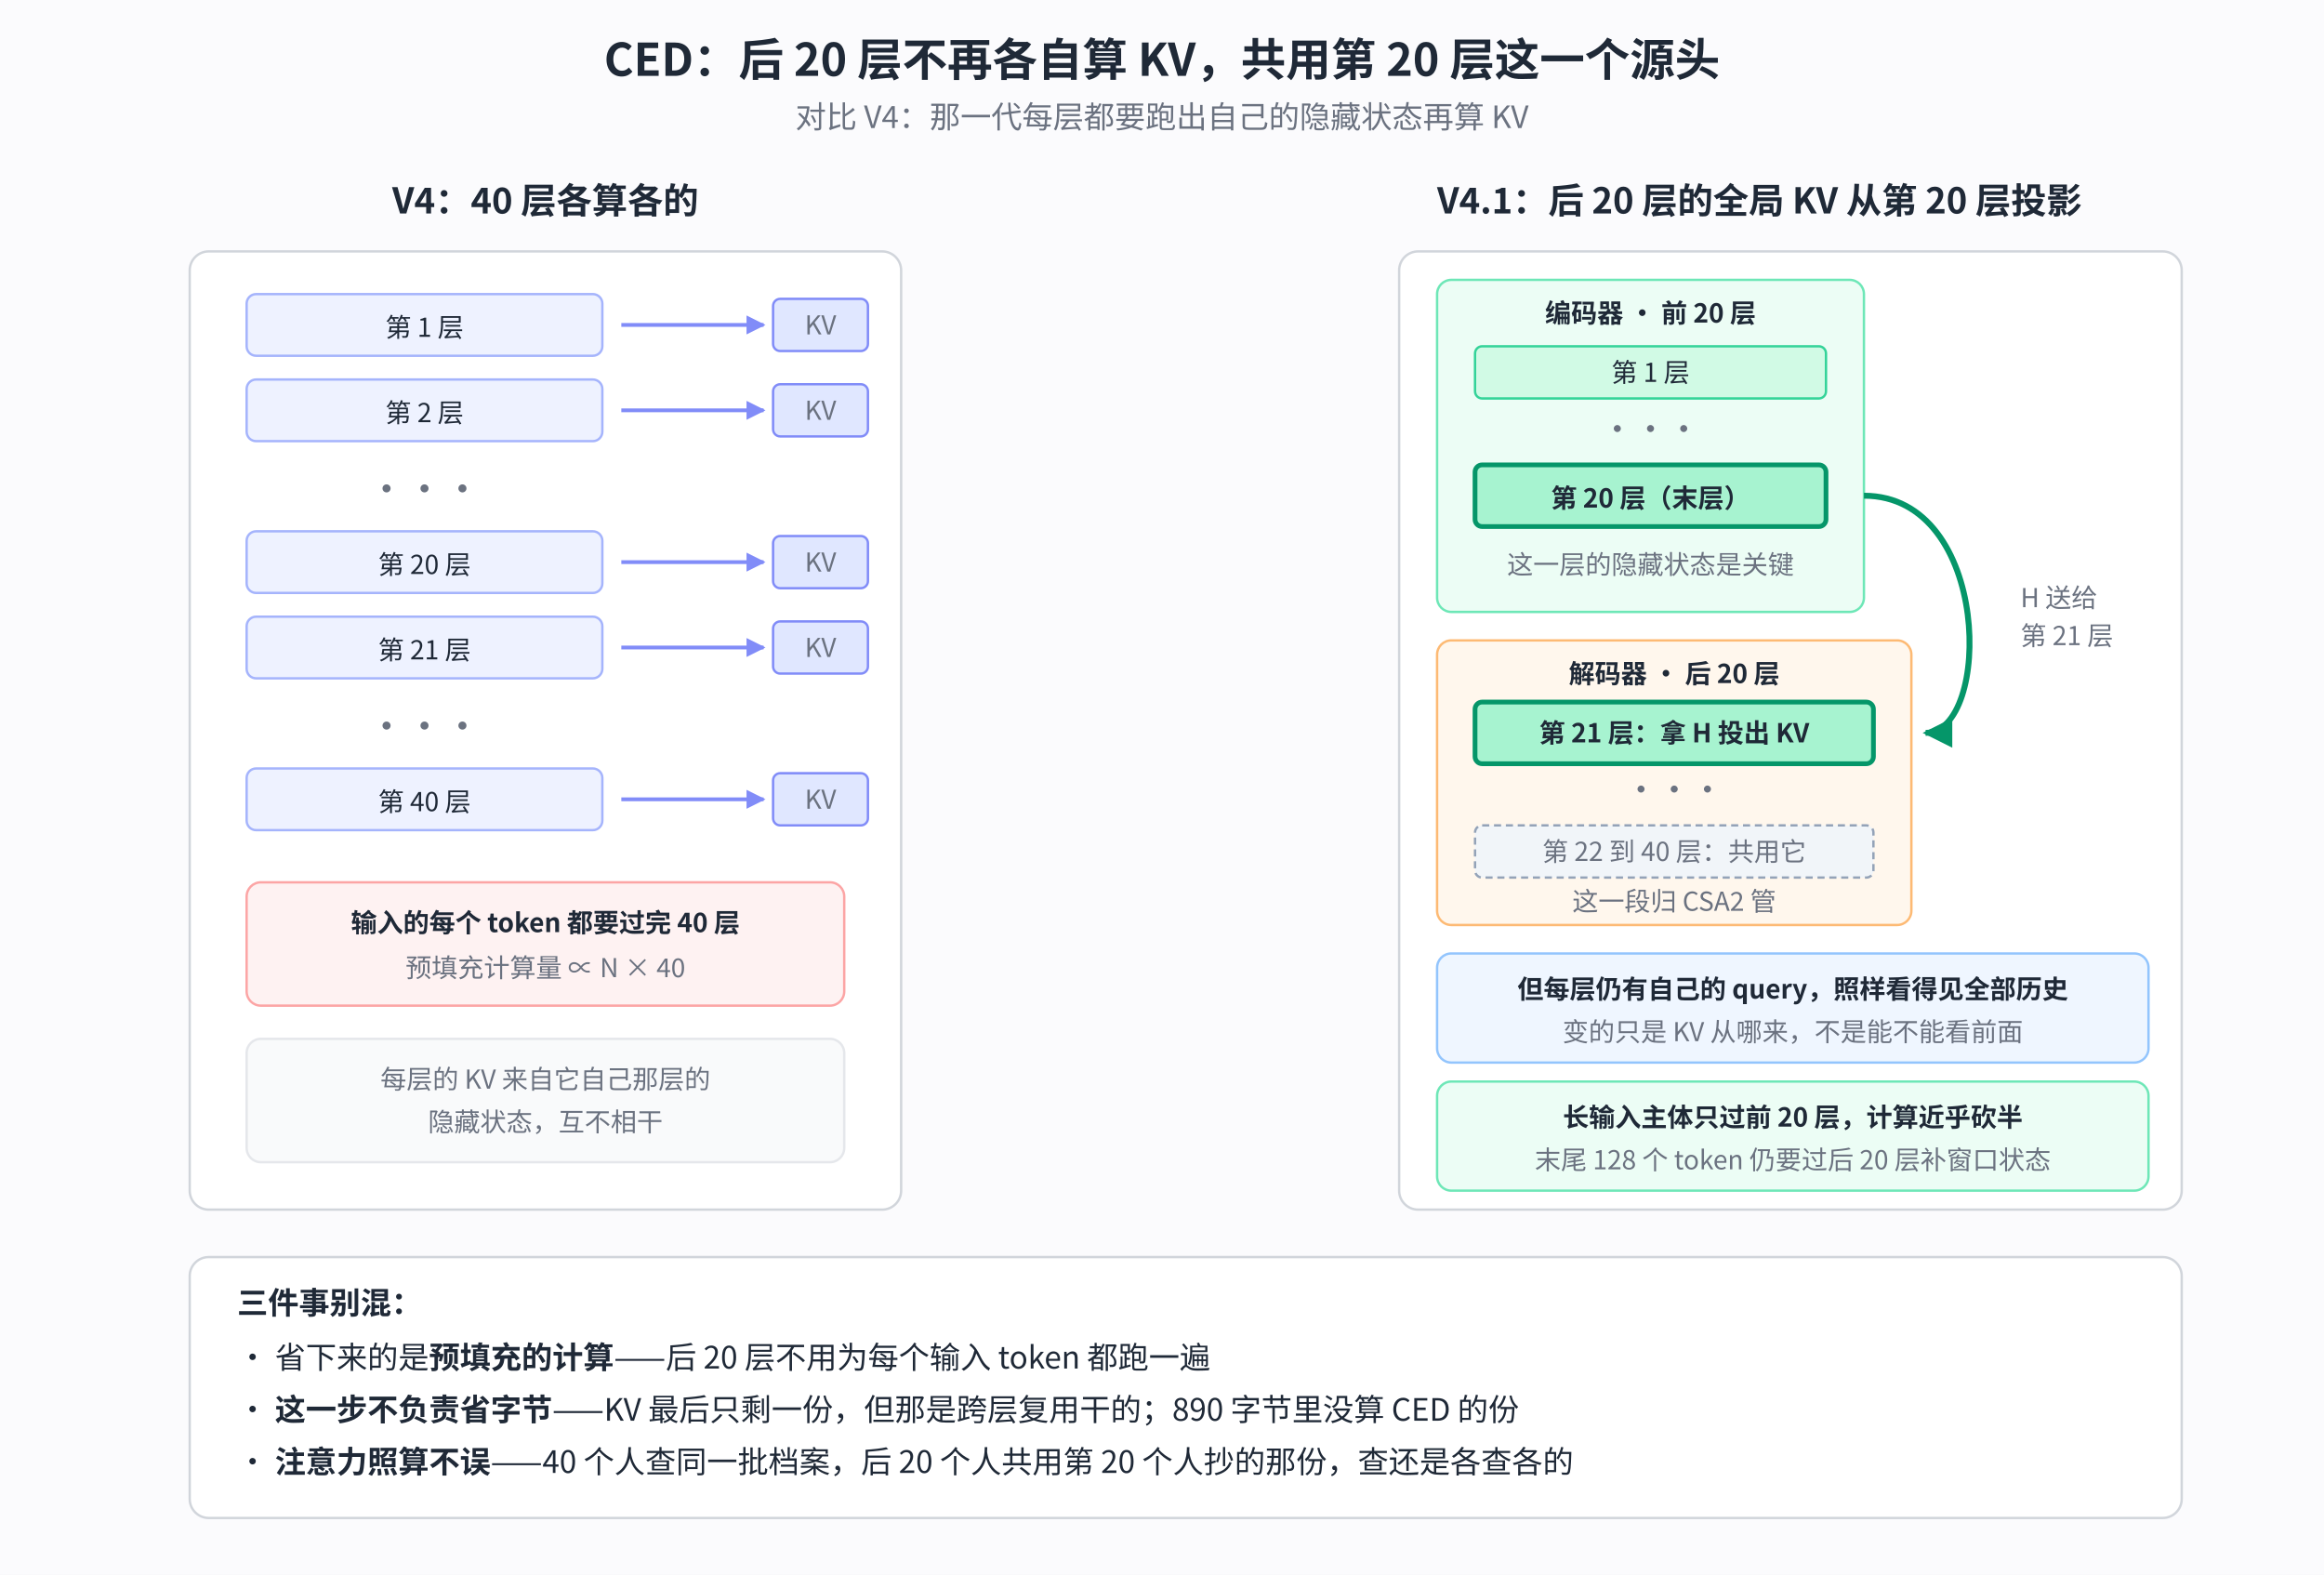
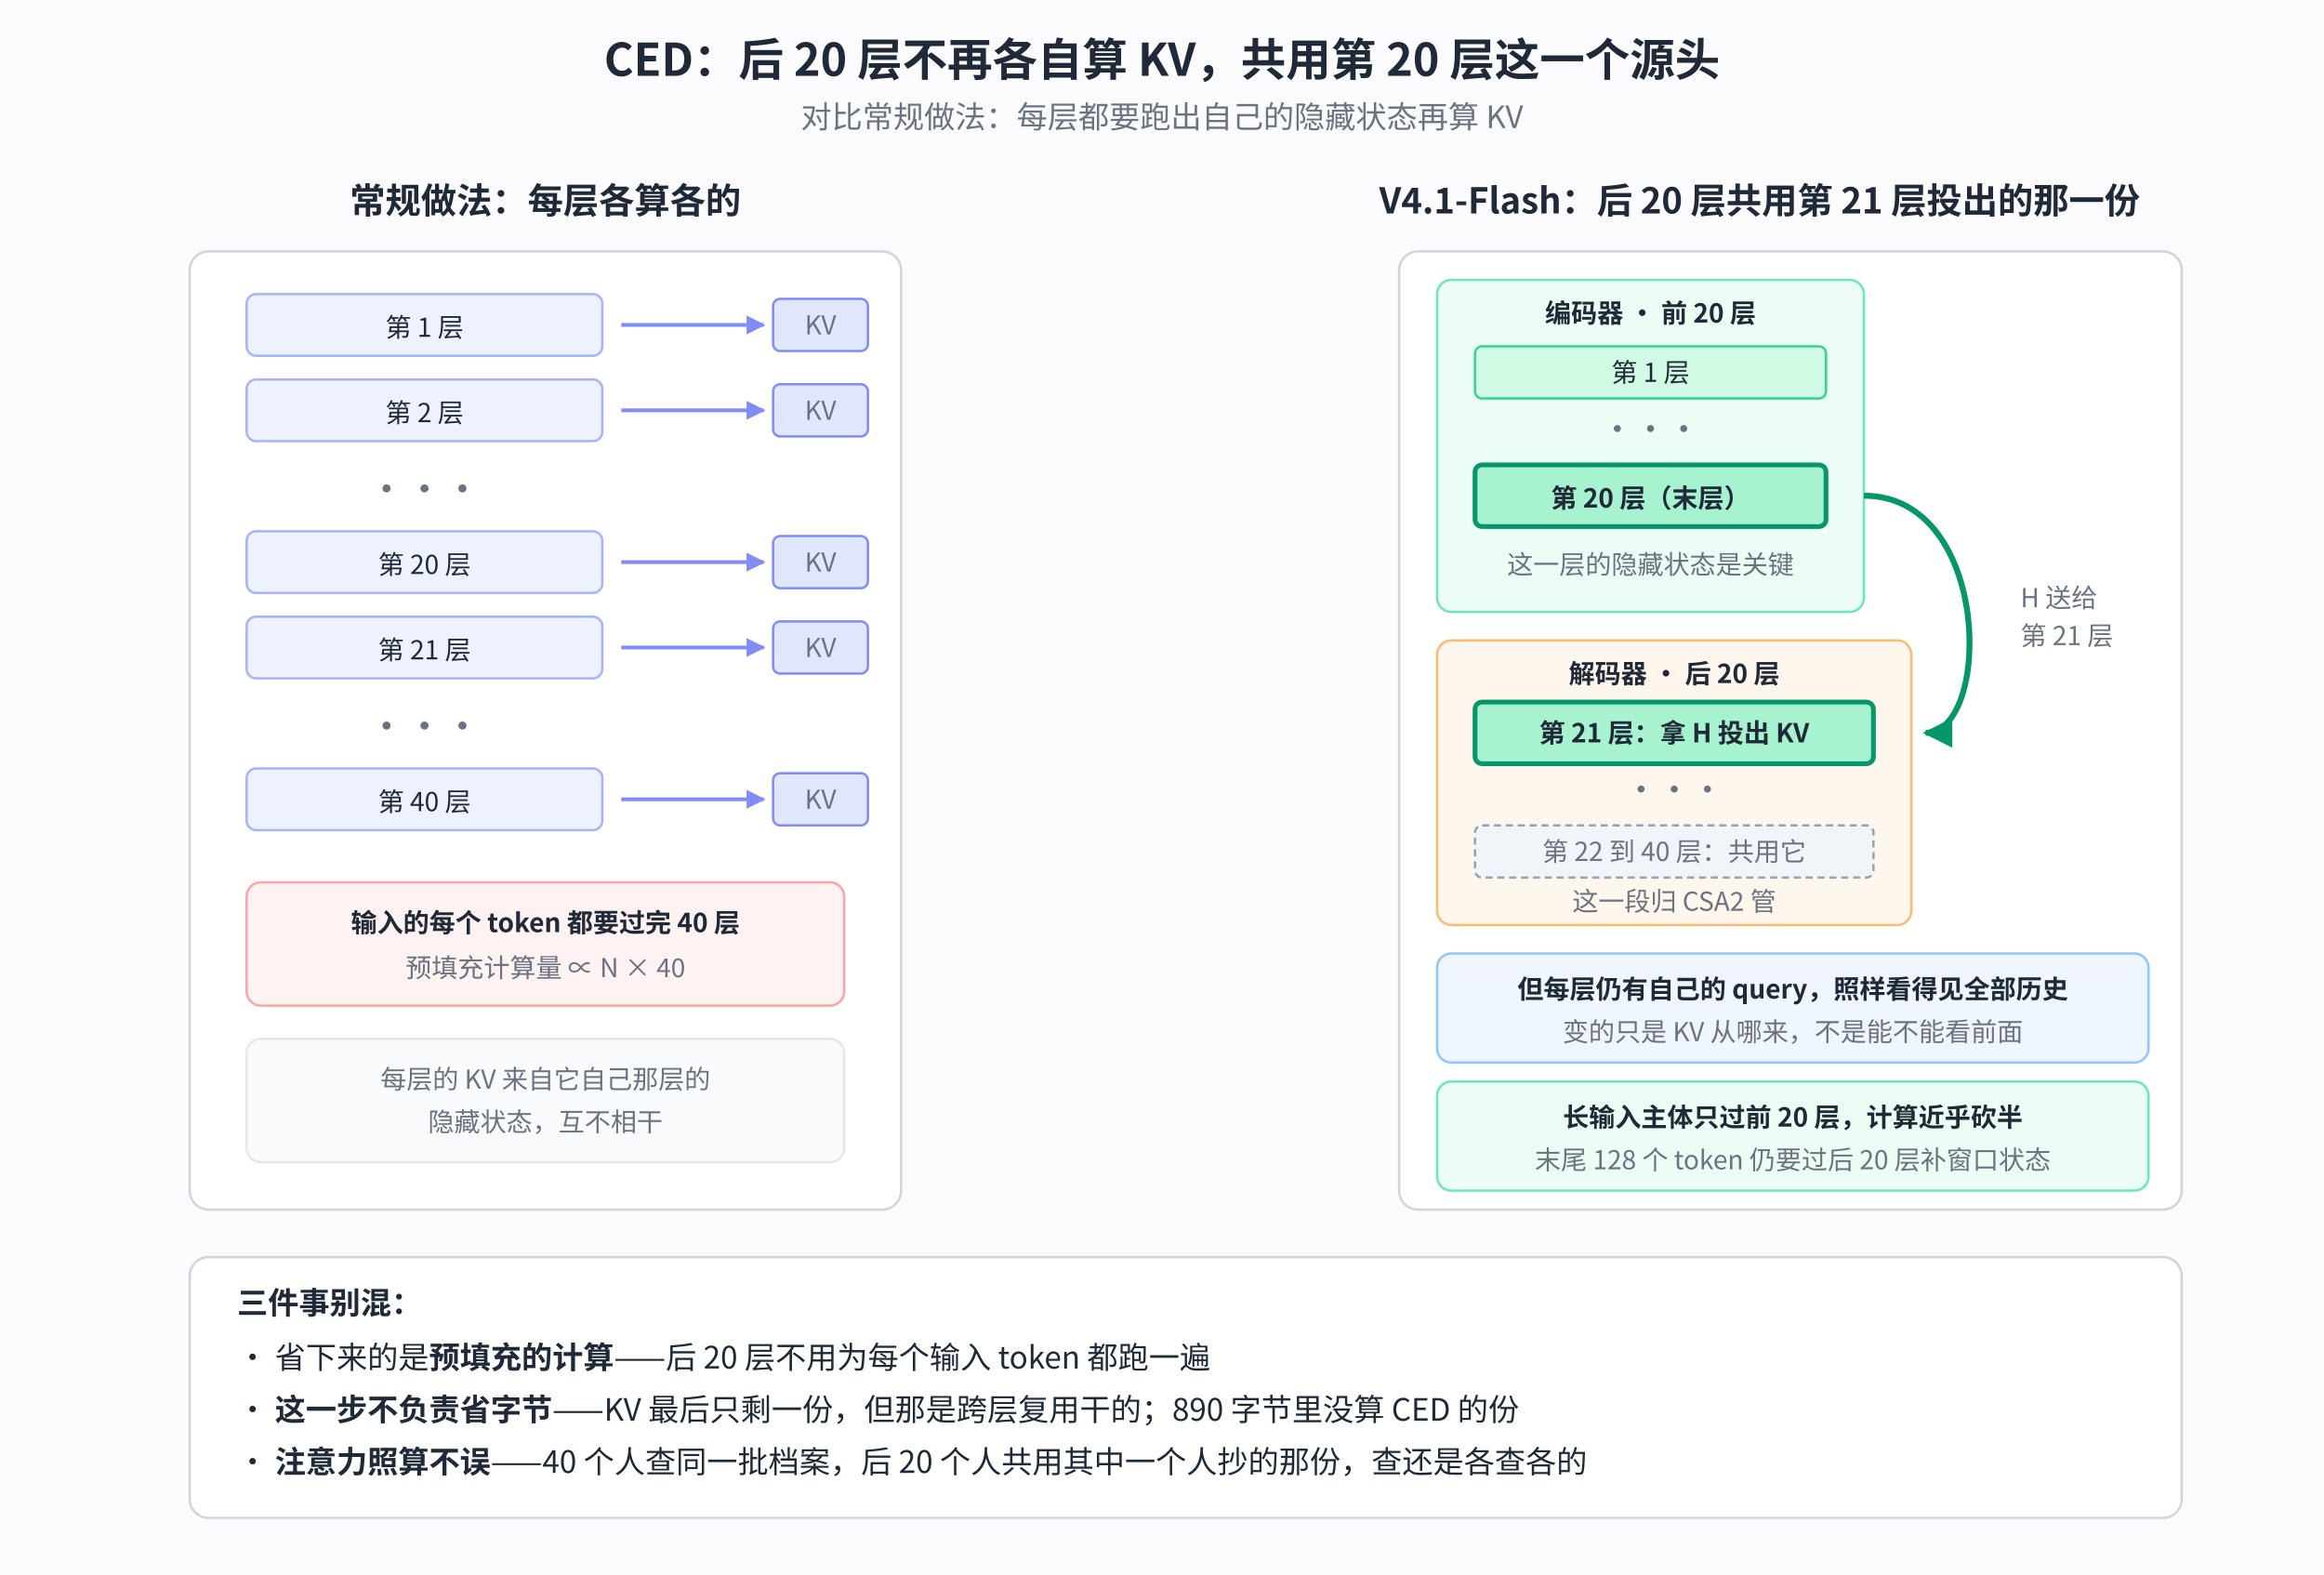
<svg xmlns="http://www.w3.org/2000/svg" viewBox="0 0 980 664">
  <style>
    text { font-family: 'Noto Sans CJK SC', 'WenQuanYi Micro Hei', sans-serif; }
    .t { fill: #1f2937; }
    .dim { fill: #6b7280; }
    .lbl { font-size: 13px; }
    .sm { font-size: 11px; }
  </style>
  <rect width="980" height="664" fill="#fbfbfd" />
  <text x="490" y="32" text-anchor="middle" class="t" font-size="19" font-weight="bold">CED：后 20 层不再各自算 KV，共用第 20 层这一个源头</text>
-   <text x="490" y="54" text-anchor="middle" class="dim lbl">对比 V4：那一代每层都要跑出自己的隐藏状态再算 KV</text>
-   <text x="230" y="90" text-anchor="middle" class="t" font-size="15" font-weight="bold">V4：40 层各算各的</text>
+   <text x="490" y="54" text-anchor="middle" class="dim lbl">对比常规做法：每层都要跑出自己的隐藏状态再算 KV</text>
+   <text x="230" y="90" text-anchor="middle" class="t" font-size="15" font-weight="bold">常规做法：每层各算各的</text>
  <rect x="80" y="106" width="300" height="404" rx="8" fill="#ffffff" stroke="#d1d5db" />
  <g>
    <rect x="104" y="124" width="150" height="26" rx="4" fill="#eef2ff" stroke="#a5b4fc" />
    <text x="179" y="142" text-anchor="middle" class="t sm">第 1 层</text>
    <path d="M262 137 H322" stroke="#818cf8" stroke-width="1.6" marker-end="url(#ah)" />
    <rect x="326" y="126" width="40" height="22" rx="3" fill="#e0e7ff" stroke="#818cf8" />
    <text x="346" y="141" text-anchor="middle" class="dim sm">KV</text>
  </g>
  <g>
    <rect x="104" y="160" width="150" height="26" rx="4" fill="#eef2ff" stroke="#a5b4fc" />
    <text x="179" y="178" text-anchor="middle" class="t sm">第 2 层</text>
    <path d="M262 173 H322" stroke="#818cf8" stroke-width="1.6" marker-end="url(#ah)" />
    <rect x="326" y="162" width="40" height="22" rx="3" fill="#e0e7ff" stroke="#818cf8" />
    <text x="346" y="177" text-anchor="middle" class="dim sm">KV</text>
  </g>
  <text x="179" y="212" text-anchor="middle" class="dim" font-size="16">···</text>
  <g>
    <rect x="104" y="224" width="150" height="26" rx="4" fill="#eef2ff" stroke="#a5b4fc" />
    <text x="179" y="242" text-anchor="middle" class="t sm">第 20 层</text>
    <path d="M262 237 H322" stroke="#818cf8" stroke-width="1.6" marker-end="url(#ah)" />
    <rect x="326" y="226" width="40" height="22" rx="3" fill="#e0e7ff" stroke="#818cf8" />
    <text x="346" y="241" text-anchor="middle" class="dim sm">KV</text>
  </g>
  <g>
    <rect x="104" y="260" width="150" height="26" rx="4" fill="#eef2ff" stroke="#a5b4fc" />
    <text x="179" y="278" text-anchor="middle" class="t sm">第 21 层</text>
    <path d="M262 273 H322" stroke="#818cf8" stroke-width="1.6" marker-end="url(#ah)" />
    <rect x="326" y="262" width="40" height="22" rx="3" fill="#e0e7ff" stroke="#818cf8" />
    <text x="346" y="277" text-anchor="middle" class="dim sm">KV</text>
  </g>
  <text x="179" y="312" text-anchor="middle" class="dim" font-size="16">···</text>
  <g>
    <rect x="104" y="324" width="150" height="26" rx="4" fill="#eef2ff" stroke="#a5b4fc" />
    <text x="179" y="342" text-anchor="middle" class="t sm">第 40 层</text>
    <path d="M262 337 H322" stroke="#818cf8" stroke-width="1.6" marker-end="url(#ah)" />
    <rect x="326" y="326" width="40" height="22" rx="3" fill="#e0e7ff" stroke="#818cf8" />
    <text x="346" y="341" text-anchor="middle" class="dim sm">KV</text>
  </g>
  <rect x="104" y="372" width="252" height="52" rx="6" fill="#fef2f2" stroke="#fca5a5" />
  <text x="230" y="393" text-anchor="middle" class="t sm" font-weight="bold">输入的每个 token 都要过完 40 层</text>
  <text x="230" y="412" text-anchor="middle" class="dim sm">预填充计算量 ∝ N × 40</text>
  <rect x="104" y="438" width="252" height="52" rx="6" fill="#f9fafb" stroke="#e5e7eb" />
  <text x="230" y="459" text-anchor="middle" class="dim sm">每层的 KV 来自它自己那层的</text>
  <text x="230" y="477" text-anchor="middle" class="dim sm">隐藏状态，互不相干</text>
-   <text x="742" y="90" text-anchor="middle" class="t" font-size="15" font-weight="bold">V4.1：后 20 层的全局 KV 从第 20 层投影</text>
+   <text x="742" y="90" text-anchor="middle" class="t" font-size="15" font-weight="bold">V4.1-Flash：后 20 层共用第 21 层投出的那一份</text>
  <rect x="590" y="106" width="330" height="404" rx="8" fill="#ffffff" stroke="#d1d5db" />
  <rect x="606" y="118" width="180" height="140" rx="6" fill="#ecfdf5" stroke="#6ee7b7" />
  <text x="696" y="136" text-anchor="middle" class="t sm" font-weight="bold">编码器 · 前 20 层</text>
  <rect x="622" y="146" width="148" height="22" rx="3" fill="#d1fae5" stroke="#34d399" />
  <text x="696" y="161" text-anchor="middle" class="t sm">第 1 层</text>
  <text x="696" y="186" text-anchor="middle" class="dim" font-size="14">···</text>
  <rect x="622" y="196" width="148" height="26" rx="3" fill="#a7f3d0" stroke="#059669" stroke-width="2" />
  <text x="696" y="214" text-anchor="middle" class="t sm" font-weight="bold">第 20 层（末层）</text>
  <text x="696" y="242" text-anchor="middle" class="dim sm">这一层的隐藏状态是关键</text>
  <path d="M786 209 C 840 209, 840 309, 812 309" fill="none" stroke="#059669" stroke-width="2.5" marker-end="url(#ah2)" />
  <text x="852" y="256" class="dim sm">H 送给</text>
  <text x="852" y="272" class="dim sm">第 21 层</text>
  <path d="M706 324 V344" stroke="#94a3b8" stroke-width="1.6" fill="none" marker-end="url(#ah3)" />
  <rect x="606" y="270" width="200" height="120" rx="6" fill="#fff7ed" stroke="#fdba74" />
  <text x="706" y="288" text-anchor="middle" class="t sm" font-weight="bold">解码器 · 后 20 层</text>
  <rect x="622" y="296" width="168" height="26" rx="3" fill="#a7f3d0" stroke="#059669" stroke-width="2" />
  <text x="706" y="313" text-anchor="middle" class="t sm" font-weight="bold">第 21 层：拿 H 投出 KV</text>
  <text x="706" y="338" text-anchor="middle" class="dim" font-size="14">···</text>
  <rect x="622" y="348" width="168" height="22" rx="3" fill="#f1f5f9" stroke="#94a3b8" stroke-dasharray="3 2" />
  <text x="706" y="363" text-anchor="middle" class="dim sm">第 22 到 40 层：共用它</text>
  <text x="706" y="384" text-anchor="middle" class="dim sm">这一段归 CSA2 管</text>
  <rect x="606" y="402" width="300" height="46" rx="6" fill="#eff6ff" stroke="#93c5fd" />
  <text x="756" y="421" text-anchor="middle" class="t sm" font-weight="bold">但每层仍有自己的 query，照样看得见全部历史</text>
  <text x="756" y="439" text-anchor="middle" class="dim sm">变的只是 KV 从哪来，不是能不能看前面</text>
  <rect x="606" y="456" width="300" height="46" rx="6" fill="#ecfdf5" stroke="#6ee7b7" />
  <text x="756" y="475" text-anchor="middle" class="t sm" font-weight="bold">长输入主体只过前 20 层，计算近乎砍半</text>
  <text x="756" y="493" text-anchor="middle" class="dim sm">末尾 128 个 token 仍要过后 20 层补窗口状态</text>
  <rect x="80" y="530" width="840" height="110" rx="8" fill="#ffffff" stroke="#d1d5db" />
  <text x="100" y="554" class="t lbl" font-weight="bold">三件事别混：</text>
  <text x="100" y="577" class="t lbl">· 省下来的是<tspan font-weight="bold">预填充的计算</tspan>——后 20 层不用为每个输入 token 都跑一遍</text>
  <text x="100" y="599" class="t lbl">· <tspan font-weight="bold">这一步不负责省字节</tspan>——KV 最后只剩一份，但那是跨层复用干的；890 字节里没算 CED 的份</text>
-   <text x="100" y="621" class="t lbl">· <tspan font-weight="bold">注意力照算不误</tspan>——40 个人查同一批档案，后 20 个人共用第 20 个人抄的那份，查还是各查各的</text>
+   <text x="100" y="621" class="t lbl">· <tspan font-weight="bold">注意力照算不误</tspan>——40 个人查同一批档案，后 20 个人共用其中一个人抄的那份，查还是各查各的</text>
  <defs>
    <marker id="ah" viewBox="0 0 10 10" refX="9" refY="5" markerWidth="5" markerHeight="5" orient="auto">
      <path d="M0 0 L10 5 L0 10 z" fill="#818cf8" />
    </marker>
    <marker id="ah2" viewBox="0 0 10 10" refX="9" refY="5" markerWidth="5" markerHeight="5" orient="auto">
      <path d="M0 0 L10 5 L0 10 z" fill="#059669" />
    </marker>
    <marker id="ah3" viewBox="0 0 10 10" refX="9" refY="5" markerWidth="5" markerHeight="5" orient="auto">
      <path d="M0 0 L10 5 L0 10 z" fill="#94a3b8" />
    </marker>
  </defs>
</svg>
